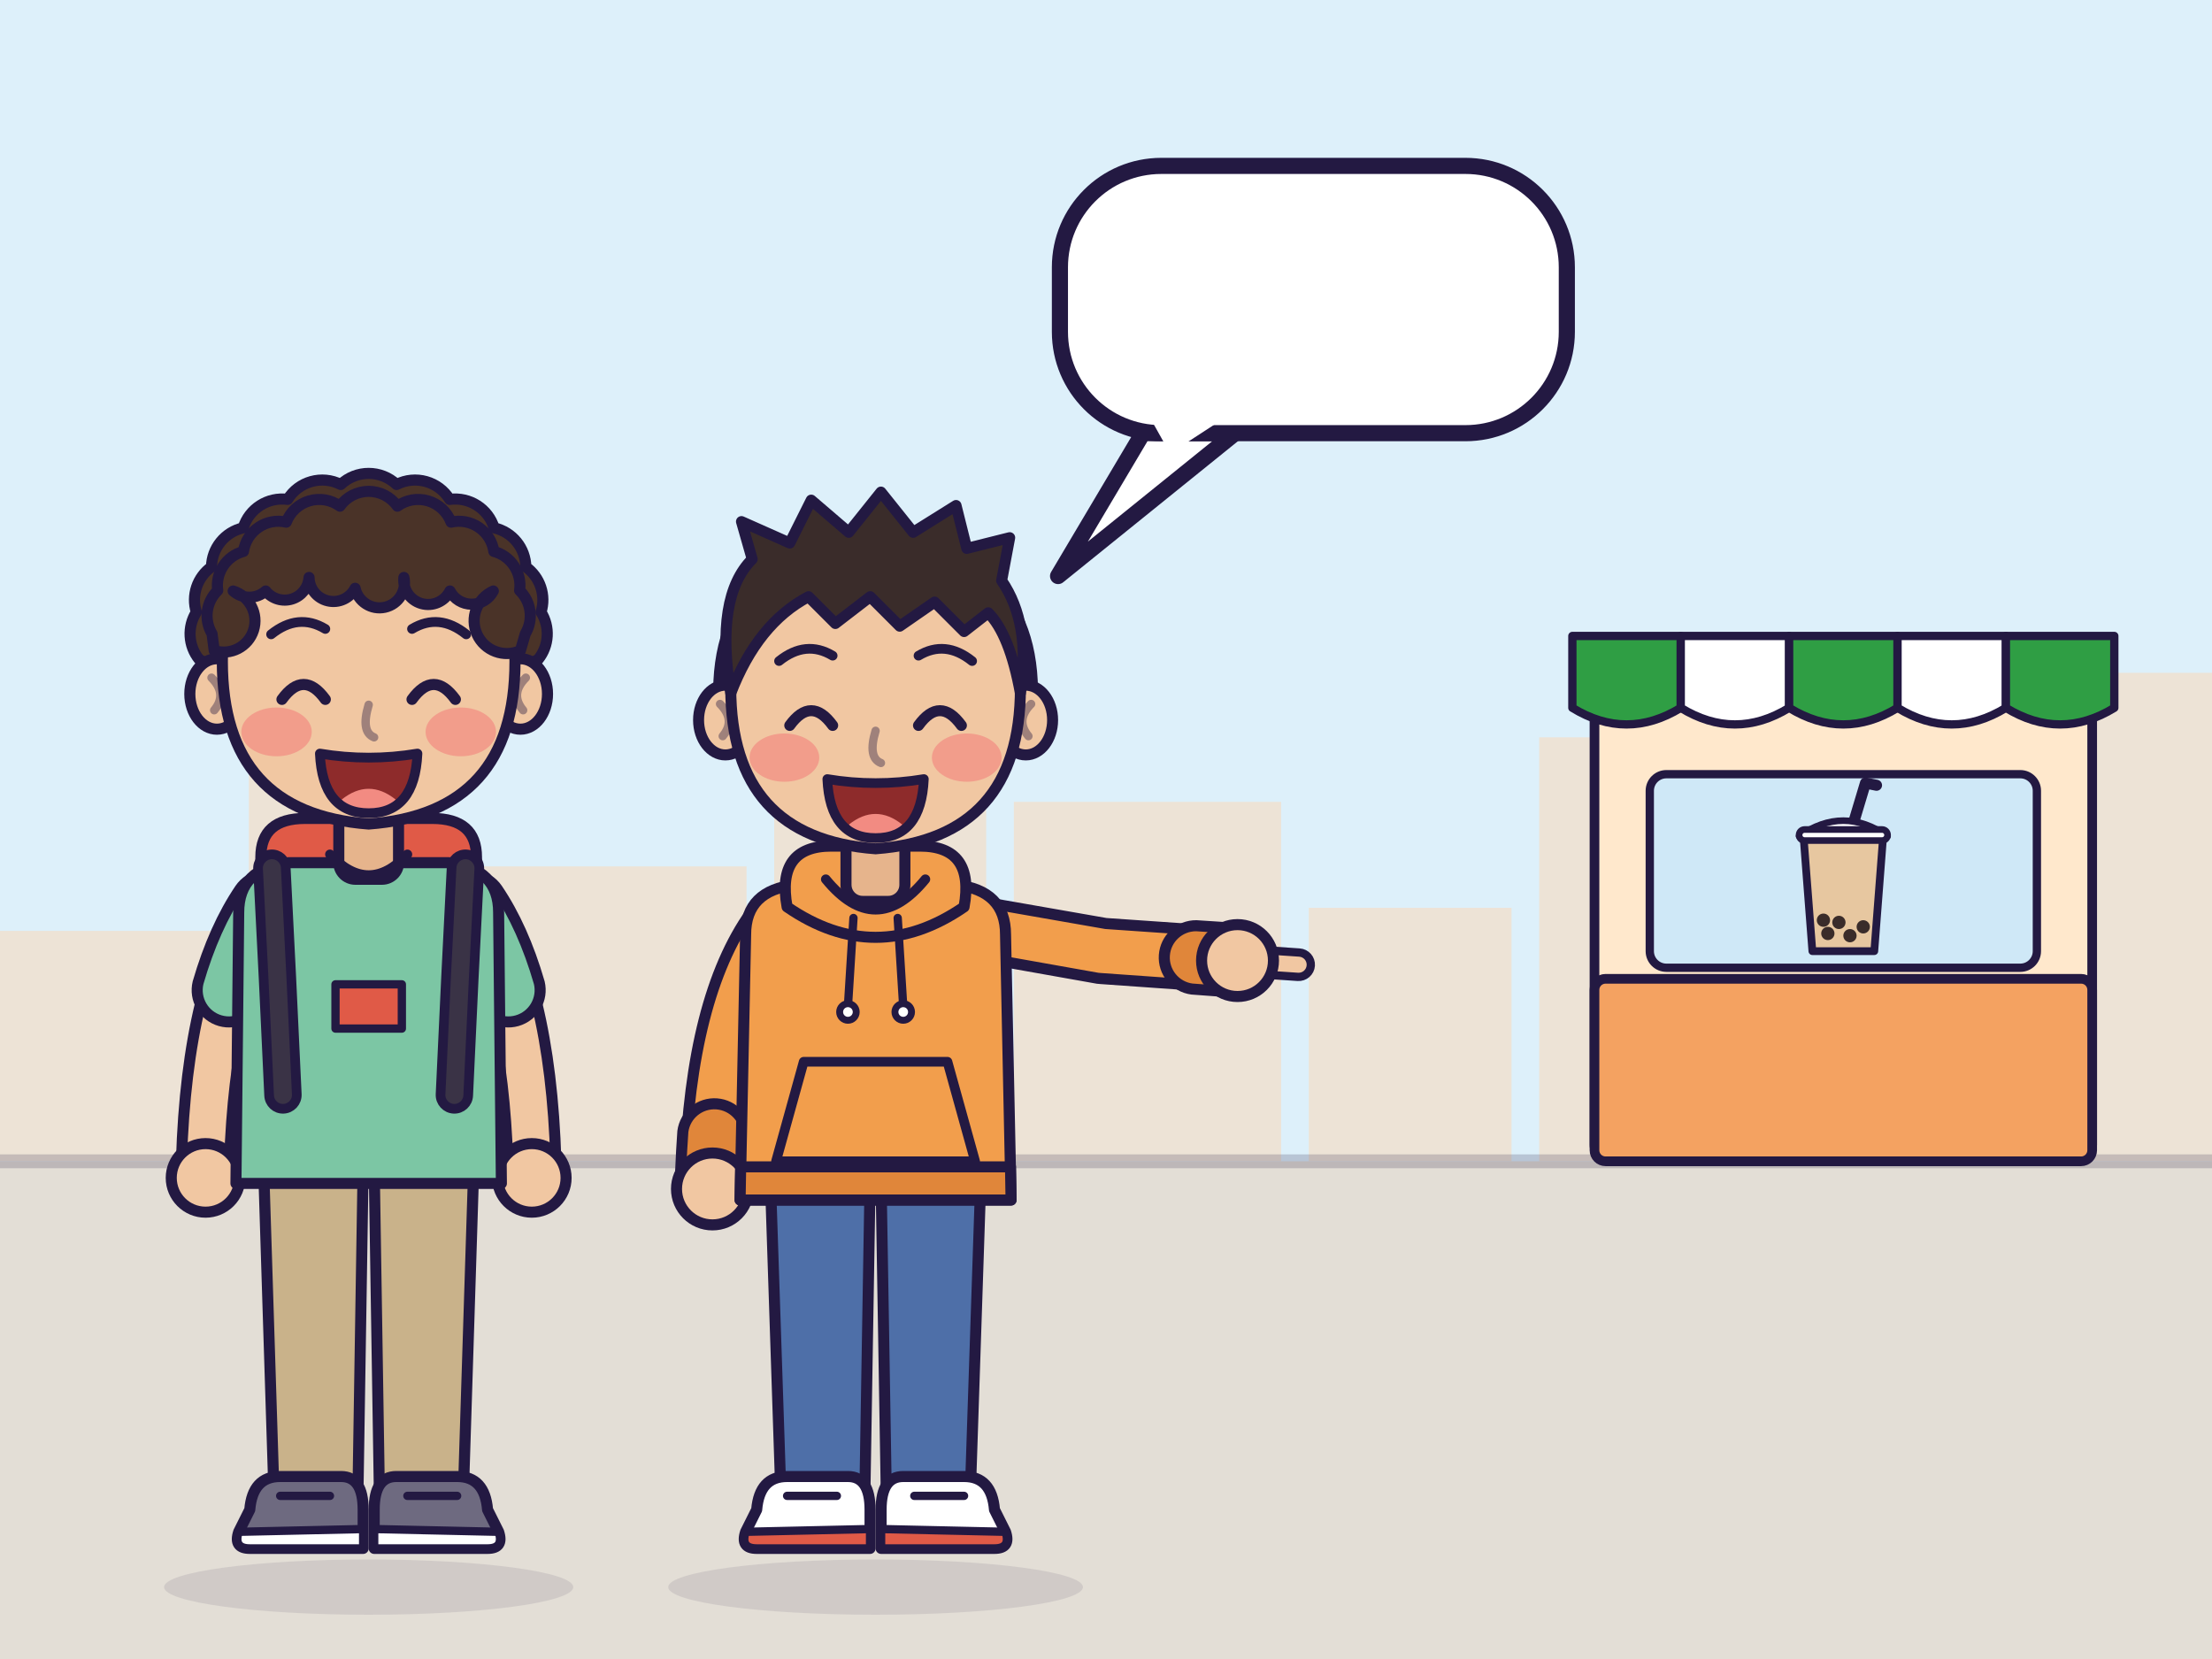
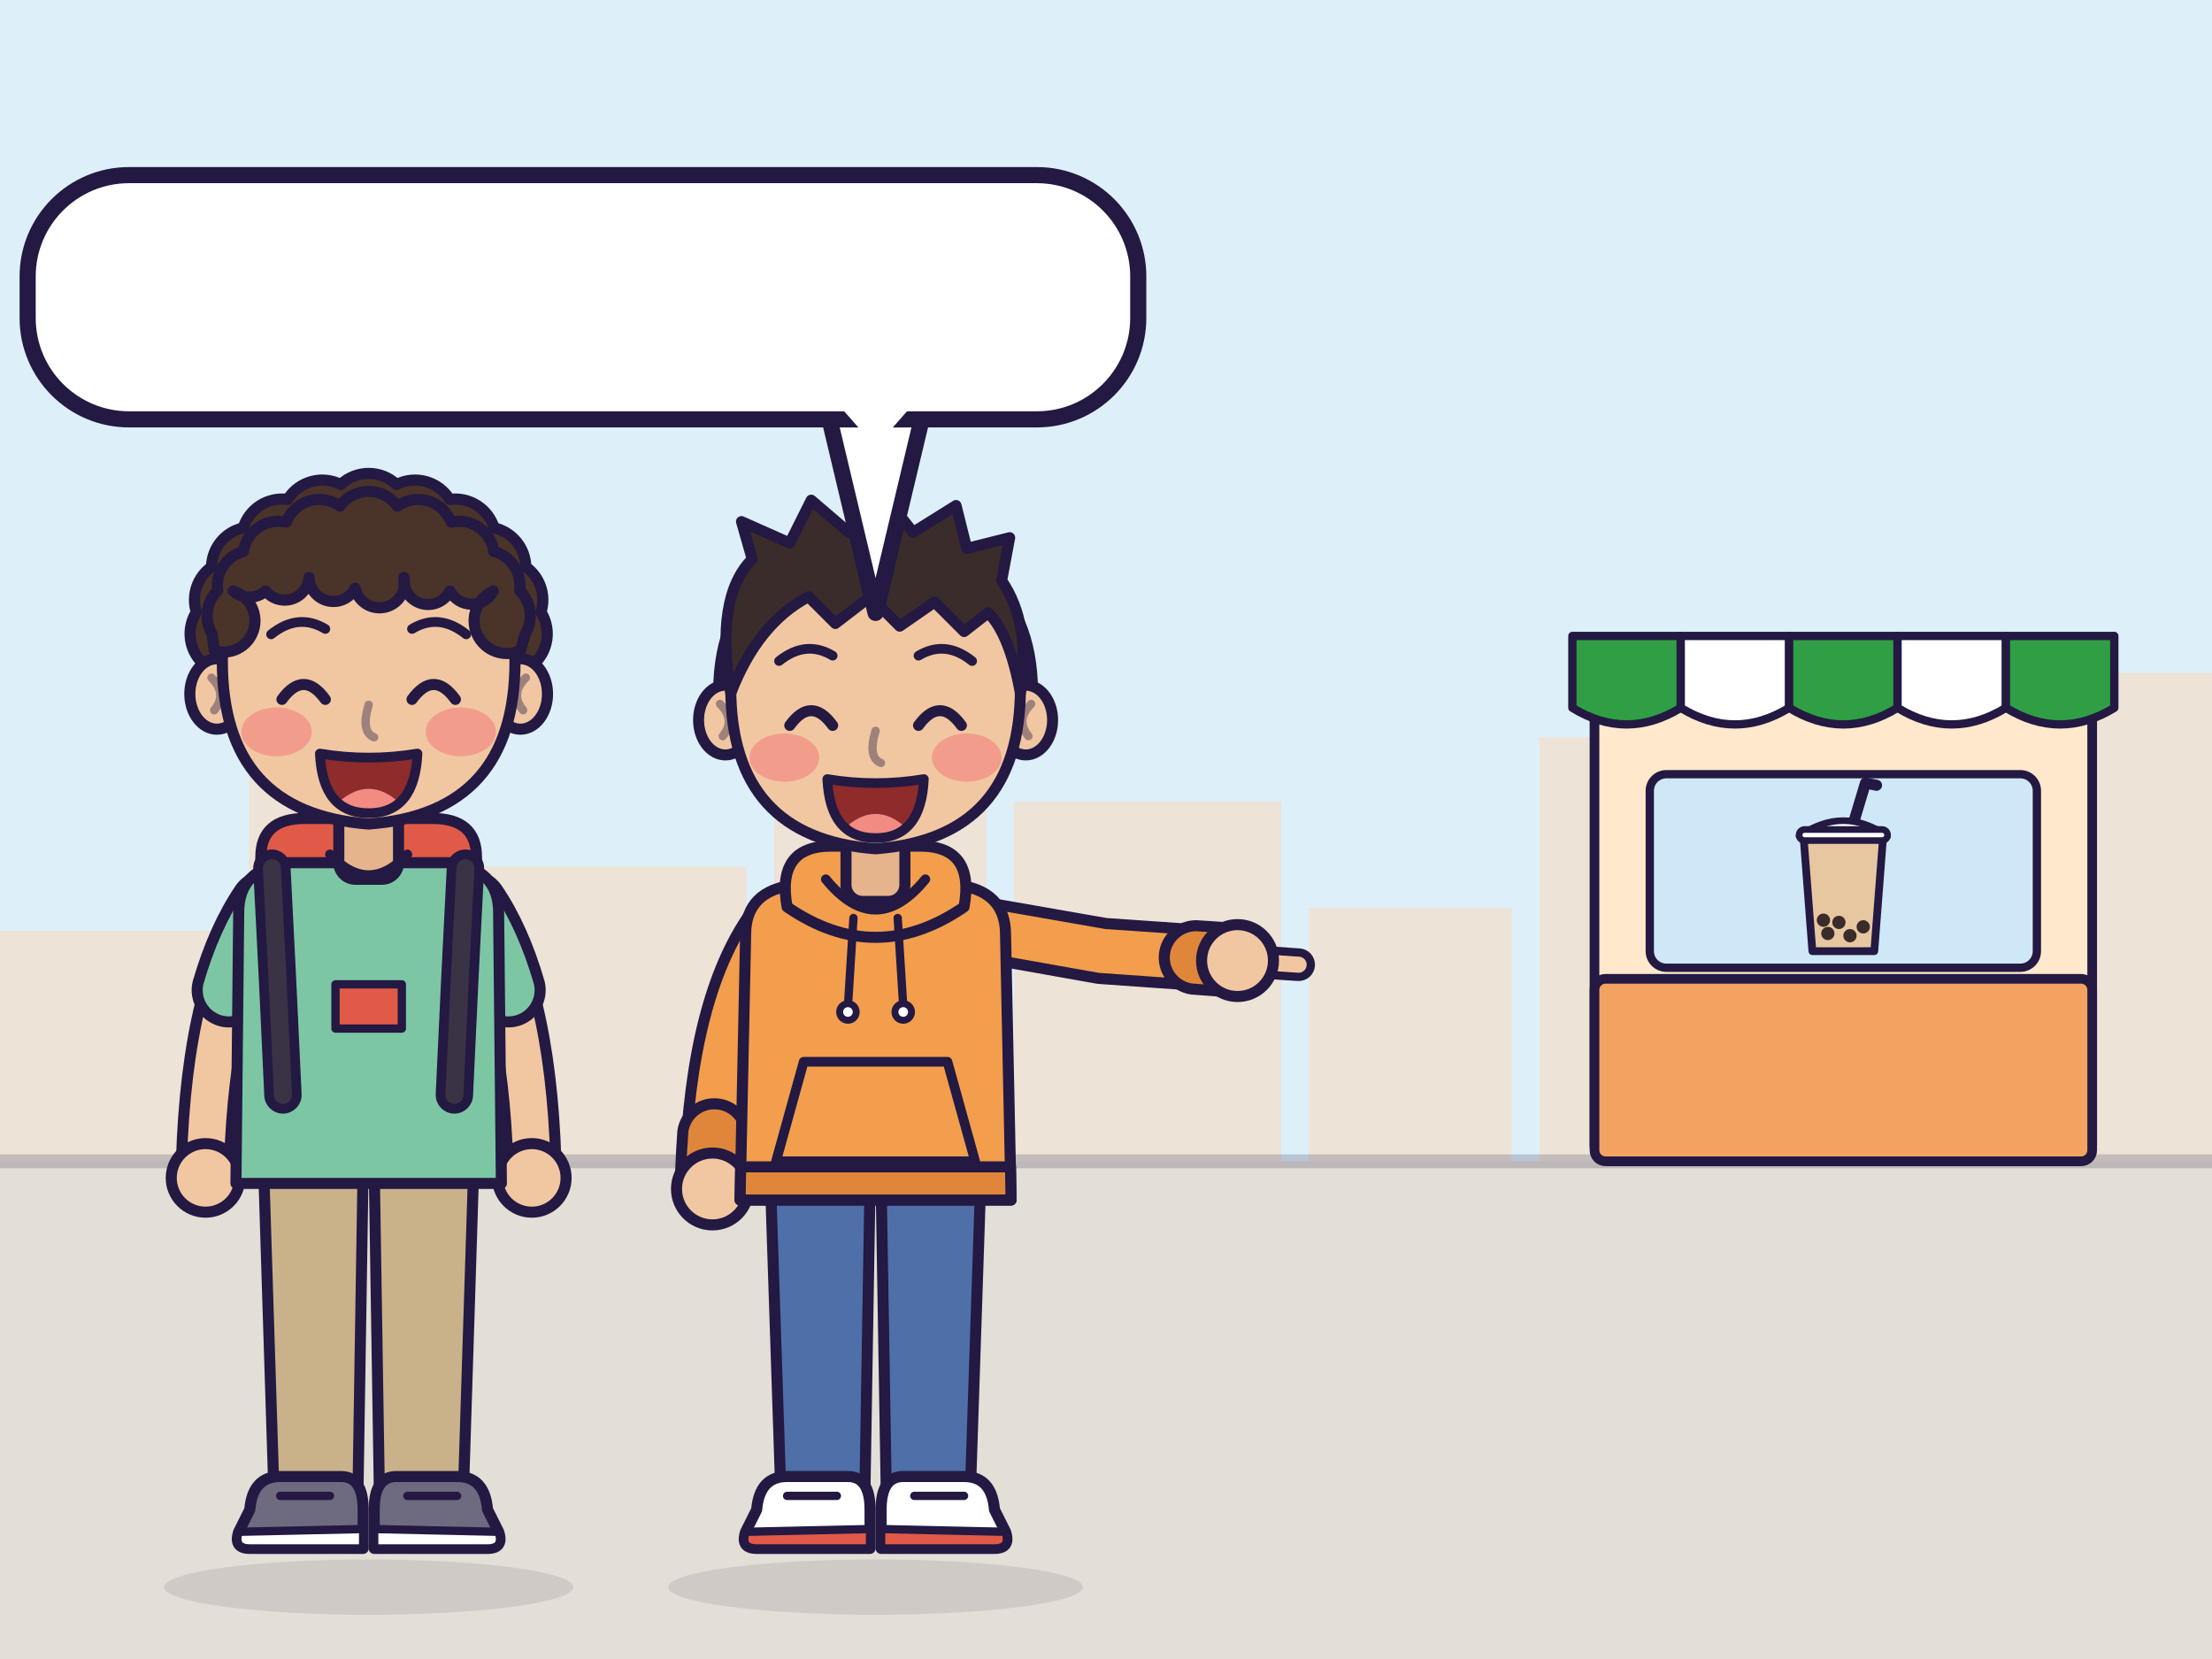
- <svg xmlns="http://www.w3.org/2000/svg" viewBox="0 0 480 360" role="img" aria-label="Big Brother points at the milk tea shop across the street while talking to his classmate: &quot;那儿！&quot;">
+ <svg xmlns="http://www.w3.org/2000/svg" viewBox="0 0 480 360" role="img" aria-label="Big Brother points at the milk tea shop across the street while talking to his classmate: &quot;我们去那儿吧！&quot;">
  <g stroke="#231942" stroke-width="3.5" stroke-linejoin="round" stroke-linecap="round">
    <rect x="0" y="0" width="480" height="360" fill="#DDF0FA" stroke="none" />
    <rect x="0" y="202" width="48" height="50" fill="#EDE3D6" stroke="none" />
    <rect x="54" y="165" width="40" height="87" fill="#EDE3D6" stroke="none" />
    <rect x="100" y="188" width="62" height="64" fill="#EDE3D6" stroke="none" />
    <rect x="168" y="151" width="46" height="101" fill="#EDE3D6" stroke="none" />
    <rect x="220" y="174" width="58" height="78" fill="#EDE3D6" stroke="none" />
    <rect x="284" y="197" width="44" height="55" fill="#EDE3D6" stroke="none" />
    <rect x="334" y="160" width="50" height="92" fill="#EDE3D6" stroke="none" />
    <rect x="390" y="183" width="54" height="69" fill="#EDE3D6" stroke="none" />
    <rect x="450" y="146" width="30" height="106" fill="#EDE3D6" stroke="none" />
    <rect x="0" y="252" width="480" height="108" fill="#E3DED6" stroke="none" />
    <path d="M0 252L480 252" fill="none" stroke-width="3" opacity="0.2" />
    <g transform="translate(400 252) scale(0.6 0.6)">
      <g class="prop p-tea-shop target">
        <rect x="-90" y="-180" width="180" height="180" rx="6" fill="#FFE8CC" />
        <path d="M-98-190L-58.8-190L-58.8-164Q-78.4-152-98-164Z" fill="#2F9E44" stroke-width="3" />
        <path d="M-58.8-190L-19.6-190L-19.6-164Q-39.2-152-58.8-164Z" fill="#FFFFFF" stroke-width="3" />
        <path d="M-19.6-190L19.6-190L19.6-164Q0-152-19.6-164Z" fill="#2F9E44" stroke-width="3" />
        <path d="M19.6-190L58.8-190L58.8-164Q39.2-152 19.6-164Z" fill="#FFFFFF" stroke-width="3" />
        <path d="M58.8-190L98-190L98-164Q78.4-152 58.8-164Z" fill="#2F9E44" stroke-width="3" />
        <rect x="-70" y="-140" width="140" height="70" rx="6" fill="#CFE8F7" stroke-width="3" />
        <rect x="-90" y="-66" width="180" height="66" rx="4" fill="#F4A261" />
        <g class="cup-sign" transform="translate(0 -76) scale(0.8)">
          <path d="M4-56L10-76L15-75" fill="none" stroke-width="5" />
          <path d="M-18-52L18-52L14 0L-14 0Z" fill="#E7C7A0" />
          <circle cx="-7" cy="-8" r="3" fill="#3A2C2A" stroke="none" />
          <circle cx="3" cy="-7" r="3" fill="#3A2C2A" stroke="none" />
          <circle cx="9" cy="-11" r="3" fill="#3A2C2A" stroke="none" />
          <circle cx="-2" cy="-13" r="3" fill="#3A2C2A" stroke="none" />
          <circle cx="-9" cy="-14" r="3" fill="#3A2C2A" stroke="none" />
          <path d="M-20-52Q0-66 20-52Z" fill="#FFFFFF" stroke-width="3" />
          <rect x="-20" y="-55" width="40" height="5" rx="2.5" fill="#FFFFFF" stroke-width="3" />
        </g>
      </g>
    </g>
    <g transform="translate(80 336) scale(0.6 0.6)">
      <g class="char c-1 ch-classmate">
        <g transform="translate(-150 -432)">
          <ellipse class="shadow" cx="150" cy="446" rx="74" ry="10" fill="#231942" stroke="none" opacity="0.1" />
          <g class="figure" stroke="#231942" stroke-width="4" stroke-linejoin="round" stroke-linecap="round">
            <g class="legs">
              <path d="M112 294L148 294L146 420L116 420Z" fill="#C9B28A" />
              <path d="M188 294L152 294L154 420L184 420Z" fill="#C9B28A" />
              <path d="M148 418Q148 406 140 406L118 406Q108 406 107 418L103 426Q101 432 107 432L148 432Z" fill="#6E6A80" />
              <path d="M103 426Q101 432 107 432L148 432L148 425Z" fill="#FFFFFF" stroke-width="3" />
              <path d="M118 413L136 413" fill="none" stroke-width="3" />
              <path d="M152 418Q152 406 160 406L182 406Q192 406 193 418L197 426Q199 432 193 432L152 432Z" fill="#6E6A80" />
              <path d="M197 426Q199 432 193 432L152 432L152 425Z" fill="#FFFFFF" stroke-width="3" />
              <path d="M182 413L164 413" fill="none" stroke-width="3" />
            </g>
            <g transform="translate(150 294)">
              <g class="upper">
                <g transform="translate(-150 -294)">
                  <g class="backpack">
                    <path d="M111 204L111 182Q111 168 127 168L173 168Q189 168 189 182L189 204Z" fill="#E05A47" />
                  </g>
                  <g transform="translate(187 200)">
                    <g class="arm-left">
                      <g transform="translate(-187 -200)">
                        <path d="M179.8 204.9Q198.3 232.3 200.3 292.3A8.7 8.7 0 0 0 217.7 291.7Q215.7 226.6 194.2 195.1A8.7 8.7 0 0 0 179.8 204.9Z" fill="#F1C7A2" />
                        <path d="M177.5 206.5Q184.9 217.3 189.6 233.7A11.5 11.5 0 0 0 211.7 227.4Q205.9 207.4 196.5 193.5A11.5 11.5 0 0 0 177.5 206.5Z" fill="#7CC6A4" />
                        <circle class="hand" cx="209" cy="298" r="12.4" fill="#F1C7A2" />
                      </g>
                    </g>
                  </g>
                  <g transform="translate(113 200)">
                    <g class="arm-right">
                      <g transform="translate(-113 -200)">
                        <path d="M105.8 195.1Q84.3 226.6 82.3 291.7A8.7 8.7 0 0 0 99.7 292.3Q101.7 232.3 120.2 204.9A8.7 8.7 0 0 0 105.8 195.1Z" fill="#F1C7A2" />
                        <path d="M103.5 193.5Q94.1 207.4 88.3 227.4A11.5 11.5 0 0 0 110.4 233.7Q115.1 217.3 122.5 206.5A11.5 11.5 0 0 0 103.5 193.5Z" fill="#7CC6A4" />
                        <circle class="hand" cx="91" cy="298" r="12.4" fill="#F1C7A2" />
                      </g>
                    </g>
                  </g>
                  <g class="body">
                    <path d="M103 202Q103 186 121 184L179 184Q197 186 197 202L198 300L102 300Z" fill="#7CC6A4" />
                    <g class="neck">
                      <rect x="139.2" y="162" width="21.6" height="28" rx="6" fill="#E6B48C" />
                    </g>
                    <path d="M136 181Q150 196 164 181" fill="none" stroke-width="3.5" />
                    <path d="M110 186.3Q112 224.2 114 268.2A5 5 0 0 0 124 267.8Q122 223.8 120 185.7A5 5 0 0 0 110 186.3Z" fill="#3A3346" stroke-width="3.5" />
                    <path d="M180 185.7Q178 223.8 176 267.8A5 5 0 0 0 186 268.2Q188 224.2 190 186.3A5 5 0 0 0 180 185.7Z" fill="#3A3346" stroke-width="3.5" />
                    <path class="print" d="M138 228L162 228L162 244L138 244Z" fill="#E05A47" stroke-width="3" />
                  </g>
                  <g transform="translate(150 170)">
                    <g class="head">
                      <g transform="translate(-150 -170)">
                        <g transform="translate(150 117.1) scale(0.98)" stroke-width="4.1">
                          <g class="hair-back">
                            <path d="M-62.6-6.8A15 15 0 0 1-63.6-24.2A15 15 0 0 1-58-40.9A15 15 0 0 1-46.3-55.3A15 15 0 0 1-29.9-65.8A15 15 0 0 1-10.3-71.3A15 15 0 0 1 10.3-71.3A15 15 0 0 1 29.9-65.8A15 15 0 0 1 46.3-55.3A15 15 0 0 1 58-40.9A15 15 0 0 1 63.6-24.2A15 15 0 0 1 62.6-6.8Q0 30-62.6-6.8Z" fill="#4A3328" />
                          </g>
                          <g class="ears">
                            <ellipse cx="-56" cy="6" rx="10" ry="13" fill="#F1C7A2" />
                            <ellipse cx="56" cy="6" rx="10" ry="13" fill="#F1C7A2" />
                            <path d="M-58 0Q-52 6-57 12" fill="none" stroke-width="3.1" opacity="0.4" />
                            <path d="M58 0Q52 6 57 12" fill="none" stroke-width="3.1" opacity="0.4" />
                          </g>
                          <path class="face" d="M-54-6Q-54-52 0-52Q54-52 54-6Q54 50 0 54Q-54 50-54-6Z" fill="#F1C7A2" />
                          <g class="hair">
                            <path d="M-57.8-16.2A13 13 0 0 1-55.7-32.2A13 13 0 0 1-46.2-46.6A13 13 0 0 1-30.4-57.4A13 13 0 0 1-10.6-63.3A13 13 0 0 1 10.6-63.3A13 13 0 0 1 30.4-57.4A13 13 0 0 1 46.2-46.6A13 13 0 0 1 55.7-32.2A13 13 0 0 1 57.8-16.2L56-10A9 9 0 0 1 46-32A9 9 0 0 1 30-32A9 9 0 0 1 13-37A9 9 0 0 1-5-33A9 9 0 0 1-22-37A9 9 0 0 1-38-32A9 9 0 0 1-50-32A9 9 0 0 1-57-10Z" fill="#4A3328" />
                          </g>
                          <g class="cheeks">
                            <ellipse cx="-34" cy="20" rx="13" ry="9" fill="#F28B82" stroke="none" opacity="0.7" />
                            <ellipse cx="34" cy="20" rx="13" ry="9" fill="#F28B82" stroke="none" opacity="0.7" />
                          </g>
                          <g class="brows">
                            <path d="M-36-16Q-26-24-16-18M16-18Q26-24 36-16" fill="none" stroke-width="3.6" />
                          </g>
                          <g transform="translate(0 4)">
                            <g class="eyes">
                              <g transform="translate(0 -4)">
                                <path d="M-32 8Q-24-3-16 8M16 8Q24-3 32 8" fill="none" stroke-width="4.1" />
                              </g>
                            </g>
                          </g>
                          <g class="nose">
                            <path d="M0 10Q-3 20 2 22" fill="none" stroke-width="3.1" opacity="0.4" />
                          </g>
                          <g class="mouth">
                            <path d="M-18 28Q0 31 18 28Q17 50 0 50Q-17 50-18 28Z" fill="#8E2B2B" stroke="none" />
                            <path d="M-10 45Q0 37 10 45Q6 50 0 50Q-6 50-10 45Z" fill="#F28B82" stroke="none" />
                            <path d="M-18 28Q0 31 18 28Q17 50 0 50Q-17 50-18 28Z" fill="none" stroke-width="3.6" />
                          </g>
                        </g>
                      </g>
                    </g>
                  </g>
                </g>
              </g>
            </g>
          </g>
        </g>
      </g>
    </g>
    <g transform="translate(190 336) scale(0.6 0.6)">
      <g class="char c-2 ch-gege">
        <g transform="translate(-150 -432)">
          <ellipse class="shadow" cx="150" cy="446" rx="75" ry="10" fill="#231942" stroke="none" opacity="0.1" />
          <g class="figure" stroke="#231942" stroke-width="4" stroke-linejoin="round" stroke-linecap="round">
            <g class="legs">
              <path d="M112 300L148 300L146 420L116 420Z" fill="#4E6FA8" />
              <path d="M188 300L152 300L154 420L184 420Z" fill="#4E6FA8" />
              <path d="M148 418Q148 406 140 406L118 406Q108 406 107 418L103 426Q101 432 107 432L148 432Z" fill="#FFFFFF" />
              <path d="M103 426Q101 432 107 432L148 432L148 425Z" fill="#E05A47" stroke-width="3" />
              <path d="M118 413L136 413" fill="none" stroke-width="3" />
              <path d="M152 418Q152 406 160 406L182 406Q192 406 193 418L197 426Q199 432 193 432L152 432Z" fill="#FFFFFF" />
              <path d="M197 426Q199 432 193 432L152 432L152 425Z" fill="#E05A47" stroke-width="3" />
              <path d="M182 413L164 413" fill="none" stroke-width="3" />
            </g>
            <g transform="translate(150 300)">
              <g class="upper">
                <g transform="translate(-150 -300)">
                  <g transform="translate(187 208)">
                    <g class="arm-left act">
                      <g transform="translate(-187 -208)">
                        <path d="M185.3 217.8L230.3 225.8A10 10 0 0 0 231.4 225.9L275.3 229A10 10 0 0 0 276.7 209L233.3 206L188.7 198.2A10 10 0 0 0 185.3 217.8Z" fill="#F29E4C" />
                        <path d="M264.4 229.7L275.2 230.5A11.5 11.5 0 0 0 276.8 207.5L266 206.8A11.5 11.5 0 0 0 264.4 229.7Z" fill="#E0863A" />
                        <path d="M280.6 223.8L302.7 225.3A4.4 4.4 0 0 0 303.3 216.5L281.3 215A4.4 4.4 0 0 0 280.6 223.8Z" fill="#F1C7A2" stroke-width="3" />
                        <circle class="hand" cx="280.9" cy="219.4" r="13" fill="#F1C7A2" />
                      </g>
                    </g>
                  </g>
                  <g transform="translate(113 208)">
                    <g class="arm-right">
                      <g transform="translate(-113 -208)">
                        <path d="M104.8 202.2Q83.1 232.8 81 295.7A10 10 0 0 0 101 296.3Q102.9 239.5 121.2 213.8A10 10 0 0 0 104.8 202.2Z" fill="#F29E4C" />
                        <path d="M80.3 281.2Q79.8 288.2 79.5 295.6A11.5 11.5 0 0 0 102.5 296.4Q102.7 289.4 103.2 282.9A11.5 11.5 0 0 0 80.3 281.2Z" fill="#E0863A" />
                        <circle class="hand" cx="91" cy="302" r="13" fill="#F1C7A2" />
                      </g>
                    </g>
                  </g>
                  <g class="body">
                    <path d="M103 210Q103 194 121 192L179 192Q197 194 197 210L199 306L101 306Z" fill="#F29E4C" />
                    <path d="M101.2 294L198.8 294L199 306L101 306Z" fill="#E0863A" />
                    <path class="hood" d="M118 200Q114 178 134 178L166 178Q186 178 182 200Q150 222 118 200Z" fill="#F29E4C" />
                    <g class="neck">
                      <rect x="139.3" y="171" width="21.3" height="27" rx="6" fill="#E6B48C" />
                    </g>
                    <path d="M132 190Q150 212 168 190" fill="none" stroke-width="3.5" />
                    <path d="M142 204L140 236M158 204L160 236" fill="none" stroke-width="3" />
                    <circle cx="140" cy="238" r="3" fill="#FFFFFF" stroke-width="2.5" />
                    <circle cx="160" cy="238" r="3" fill="#FFFFFF" stroke-width="2.5" />
                    <path class="pocket" d="M124 256L176 256L186 292L114 292Z" fill="#F29E4C" stroke-width="3.5" />
                  </g>
                  <g transform="translate(150 179)">
                    <g class="head">
                      <g transform="translate(-150 -179)">
                        <g transform="translate(150 126.6) scale(0.97)" stroke-width="4.1">
                          <g class="hair-back">
                            <path d="M-58 6Q-64-56 0-62Q64-56 58 6Z" fill="#3A2C2A" />
                          </g>
                          <g class="ears">
                            <ellipse cx="-56" cy="6" rx="10" ry="13" fill="#F1C7A2" />
                            <ellipse cx="56" cy="6" rx="10" ry="13" fill="#F1C7A2" />
                            <path d="M-58 0Q-52 6-57 12" fill="none" stroke-width="3.1" opacity="0.4" />
                            <path d="M58 0Q52 6 57 12" fill="none" stroke-width="3.1" opacity="0.4" />
                          </g>
                          <path class="face" d="M-54-6Q-54-52 0-52Q54-52 54-6Q54 50 0 54Q-54 50-54-6Z" fill="#F1C7A2" />
                          <g class="hair">
                            <path d="M-54-4Q-60-40-46-54L-50-68L-32-60L-24-76L-10-64L2-79L14-64L30-74L34-58L50-62L47-46Q58-30 54-4Q50-26 42-34L33-27L22-38L9-29L-2-40L-15-30L-25-40Q-44-30-54-4Z" fill="#3A2C2A" />
                          </g>
                          <g class="cheeks">
                            <ellipse cx="-34" cy="20" rx="13" ry="9" fill="#F28B82" stroke="none" opacity="0.7" />
                            <ellipse cx="34" cy="20" rx="13" ry="9" fill="#F28B82" stroke="none" opacity="0.7" />
                          </g>
                          <g class="brows">
                            <path d="M-36-16Q-26-24-16-18M16-18Q26-24 36-16" fill="none" stroke-width="3.6" />
                          </g>
                          <g transform="translate(0 4)">
                            <g class="eyes">
                              <g transform="translate(0 -4)">
                                <path d="M-32 8Q-24-3-16 8M16 8Q24-3 32 8" fill="none" stroke-width="4.1" />
                              </g>
                            </g>
                          </g>
                          <g class="nose">
                            <path d="M0 10Q-3 20 2 22" fill="none" stroke-width="3.1" opacity="0.4" />
                          </g>
                          <g class="mouth">
                            <path d="M-18 28Q0 31 18 28Q17 50 0 50Q-17 50-18 28Z" fill="#8E2B2B" stroke="none" />
                            <path d="M-10 45Q0 37 10 45Q6 50 0 50Q-6 50-10 45Z" fill="#F28B82" stroke="none" />
                            <path d="M-18 28Q0 31 18 28Q17 50 0 50Q-17 50-18 28Z" fill="none" stroke-width="3.6" />
                          </g>
                        </g>
                      </g>
                    </g>
                  </g>
                </g>
              </g>
            </g>
          </g>
        </g>
      </g>
    </g>
-     <g transform="translate(229.6 125)">
-       <g class="bubble b-1 has-text">
-         <g transform="translate(-229.6 -125)">
-           <path d="M248 94L229.6 125L268 94Z" fill="#FFFFFF" />
-           <rect x="230" y="36" width="110" height="58" rx="22" fill="#FFFFFF" />
-           <path d="M249.2 90L253.9 98.4L266.8 90Z" fill="#FFFFFF" stroke="none" />
+     <g transform="translate(190 133)">
+       <g class="bubble b-1 has-text line-0">
+         <g transform="translate(-190 -133)">
+           <path d="M180 91L190 133L200 91Z" fill="#FFFFFF" />
+           <rect x="6" y="38" width="241" height="53" rx="22" fill="#FFFFFF" />
+           <path d="M181.2 87L190 97L198.8 87Z" fill="#FFFFFF" stroke="none" />
        </g>
      </g>
    </g>
  </g>
</svg>
